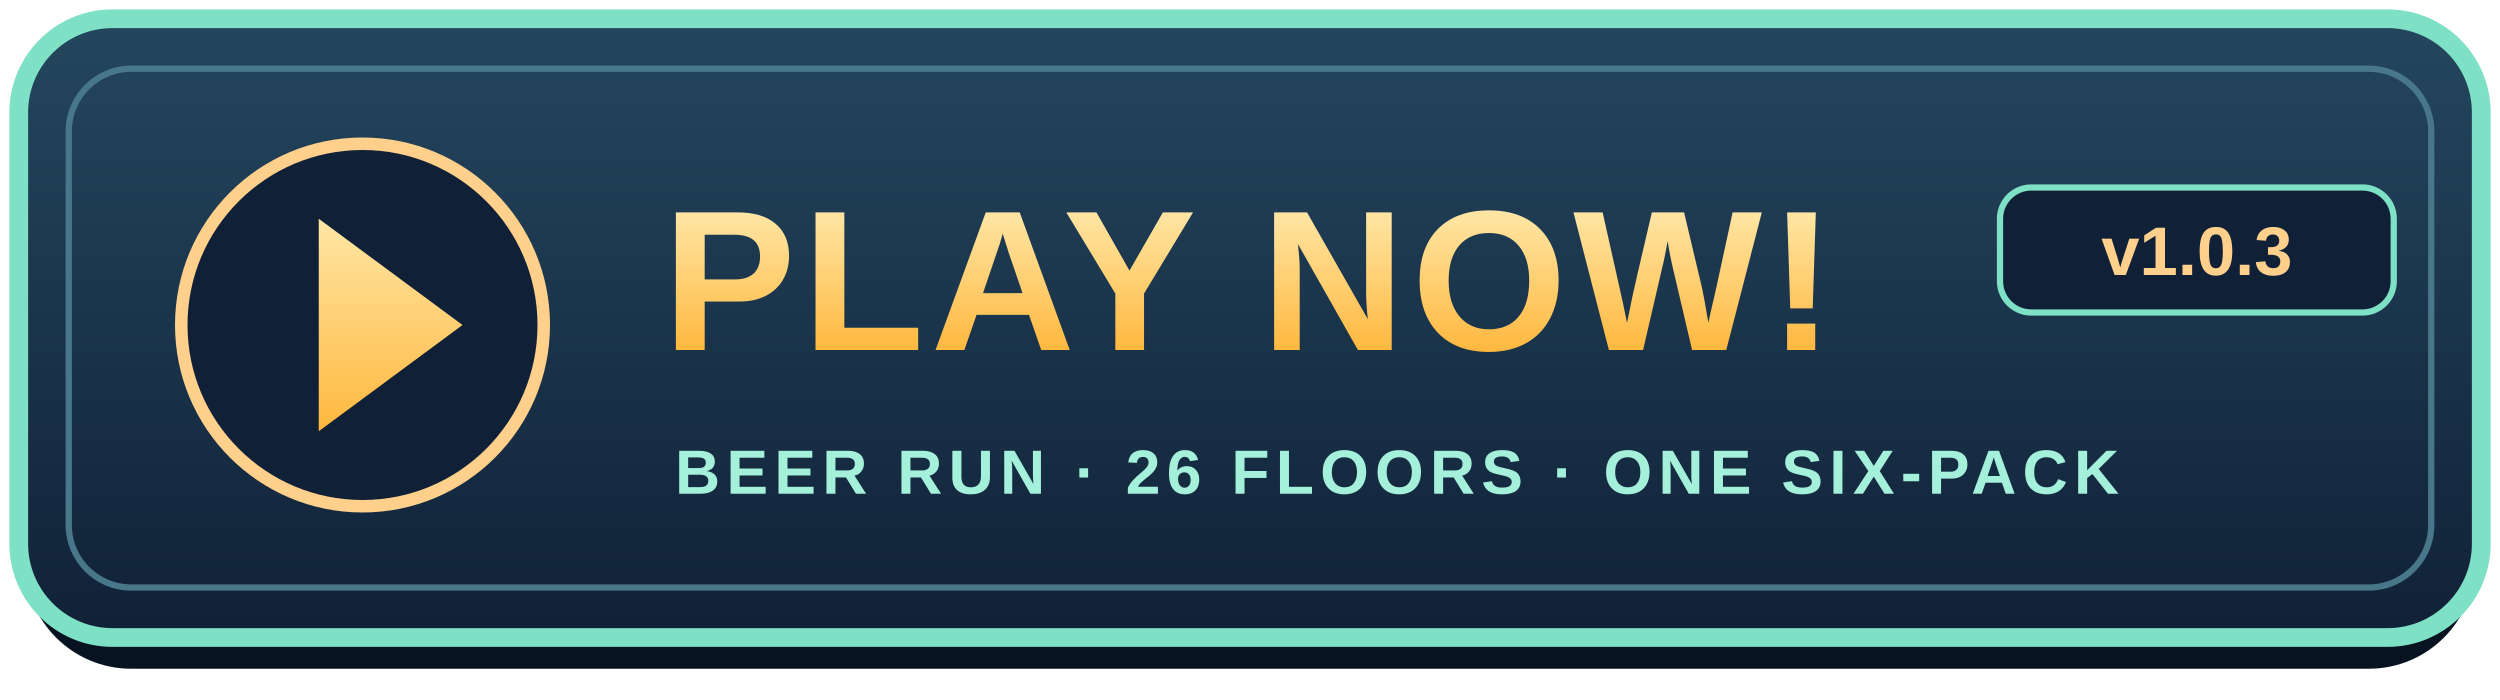
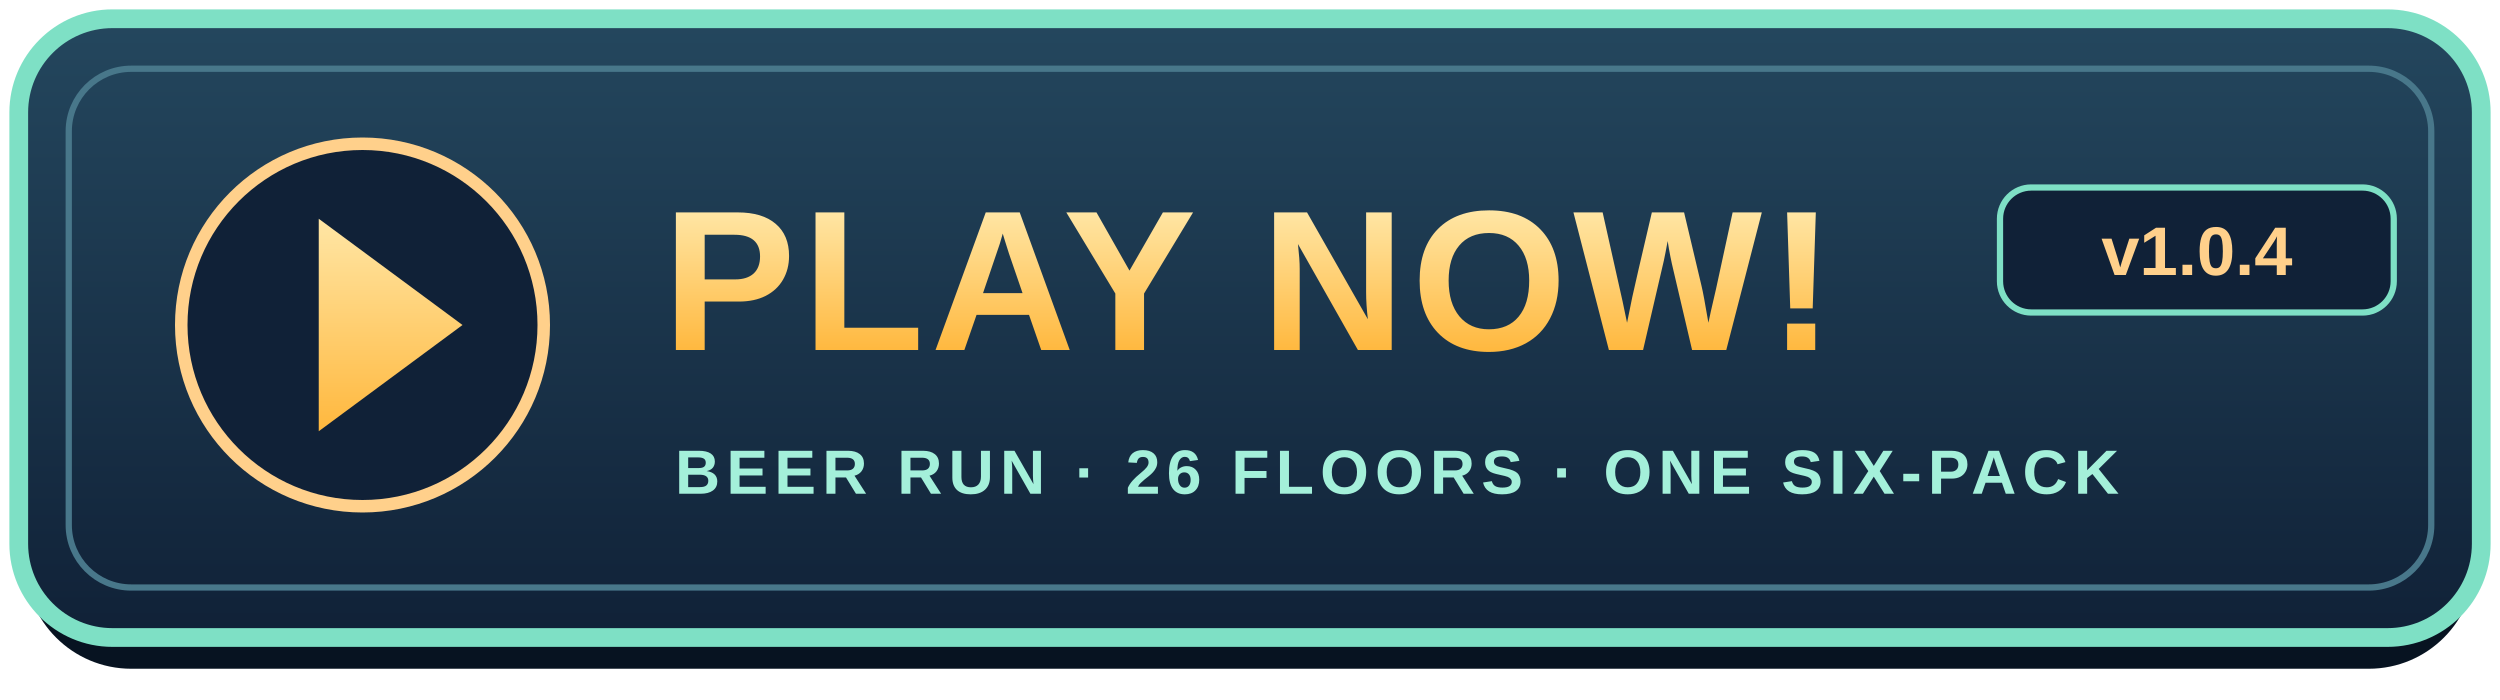
- <svg xmlns="http://www.w3.org/2000/svg" width="400" height="112" viewBox="0 0 400 112" role="img" aria-label="Play Now! Seth Happens Beer Run version 1.0.3">
+ <svg xmlns="http://www.w3.org/2000/svg" width="400" height="112" viewBox="0 0 400 112" role="img" aria-label="Play Now! Seth Happens Beer Run version 1.0.4">
  <defs>
    <linearGradient id="bg" x2="0" y2="1">
      <stop stop-color="#24475e" />
      <stop offset="1" stop-color="#102137" />
    </linearGradient>
    <linearGradient id="gold" x2="0" y2="1">
      <stop stop-color="#ffe6a5" />
      <stop offset="1" stop-color="#ffb83e" />
    </linearGradient>
  </defs>
  <rect x="4" y="9" width="392" height="98" rx="17" fill="#071321" />
  <rect x="3" y="3" width="394" height="99" rx="15" fill="url(#bg)" stroke="#7ee0c5" stroke-width="3" />
  <rect x="11" y="11" width="378" height="83" rx="10" fill="none" stroke="#48778a" />
  <circle cx="58" cy="52" r="29" fill="#102137" stroke="#ffd08b" stroke-width="2" />
  <path d="M51 35L74 52L51 69Z" fill="url(#gold)" />
  <text x="106" y="56" fill="url(#gold)" font-family="Arial,Helvetica,sans-serif" font-size="32" font-weight="900" letter-spacing="1">PLAY NOW!</text>
  <rect x="320" y="30" width="63" height="20" rx="5" fill="#102137" stroke="#7ee0c5" />
-   <text x="351.5" y="44" text-anchor="middle" fill="#ffd08b" font-family="Arial,Helvetica,sans-serif" font-size="11" font-weight="700">v1.0.3</text>
+   <text x="351.5" y="44" text-anchor="middle" fill="#ffd08b" font-family="Arial,Helvetica,sans-serif" font-size="11" font-weight="700">v1.0.4</text>
  <text x="108" y="79" fill="#a4f0da" font-family="Arial,Helvetica,sans-serif" font-size="10" font-weight="700" letter-spacing="1">BEER RUN · 26 FLOORS · ONE SIX-PACK</text>
</svg>
